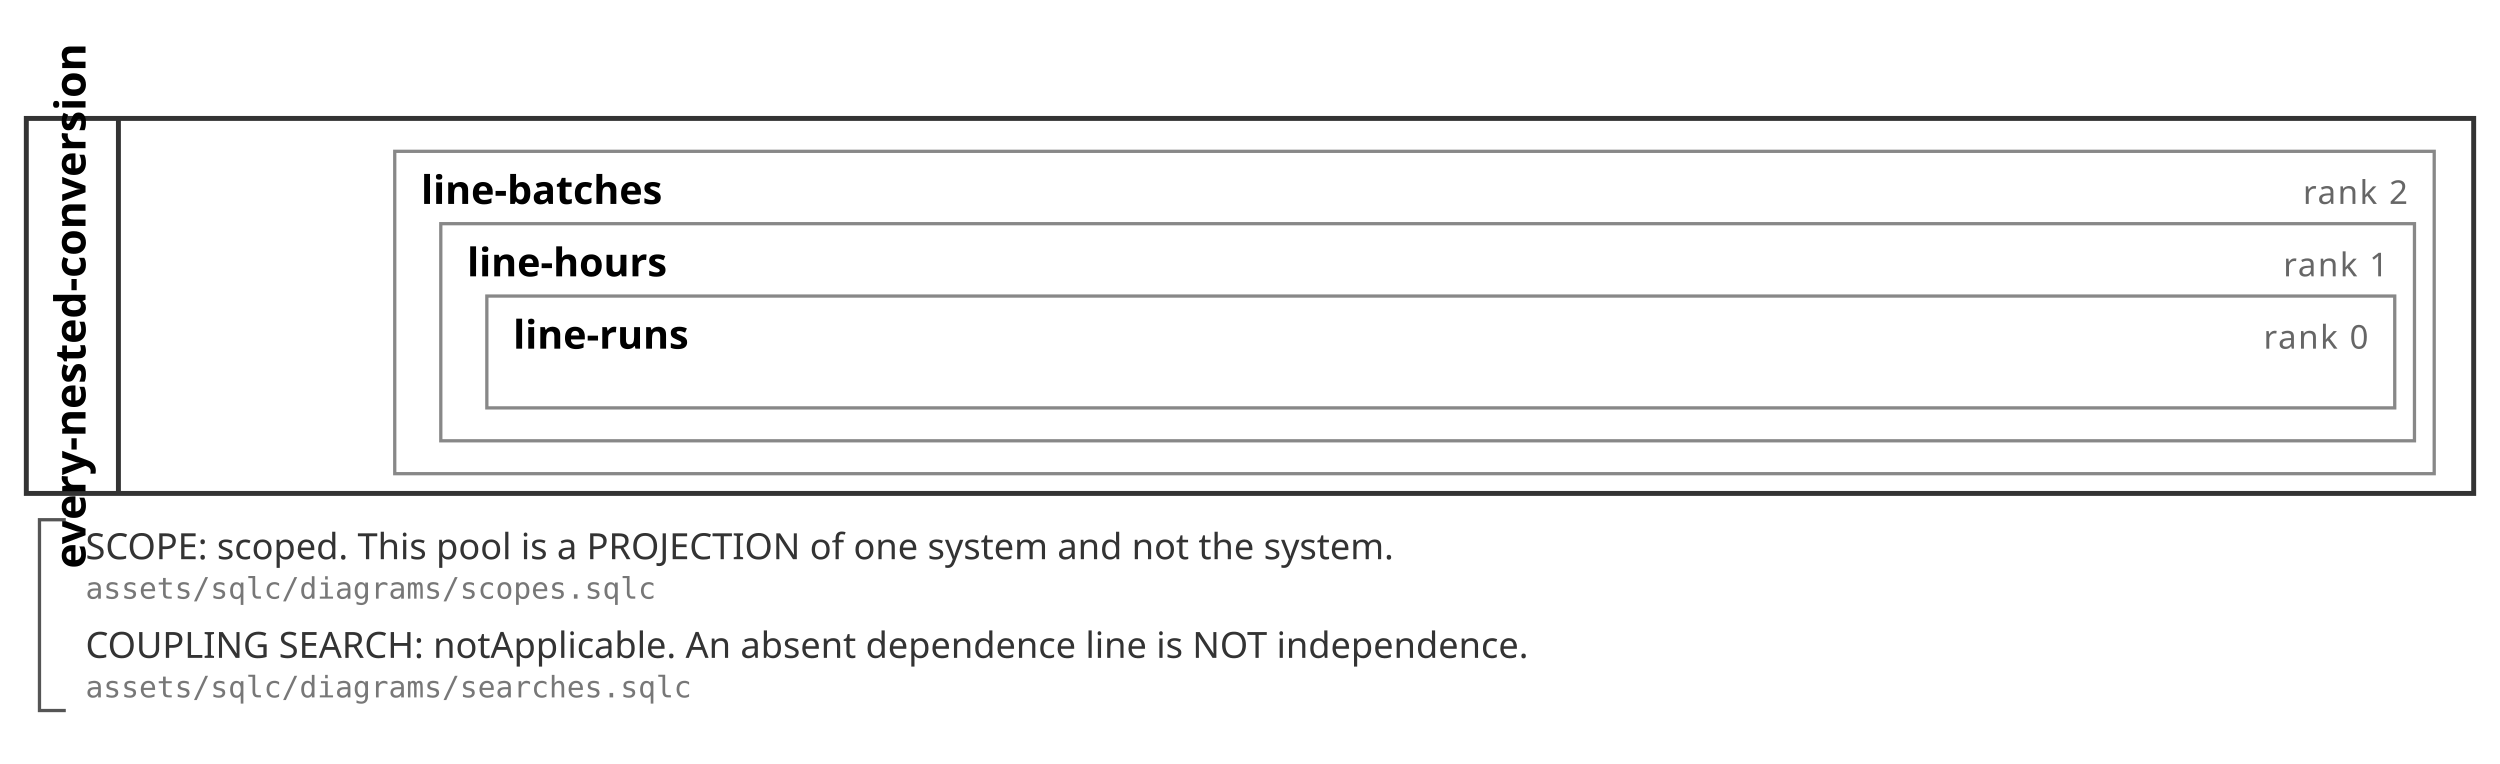
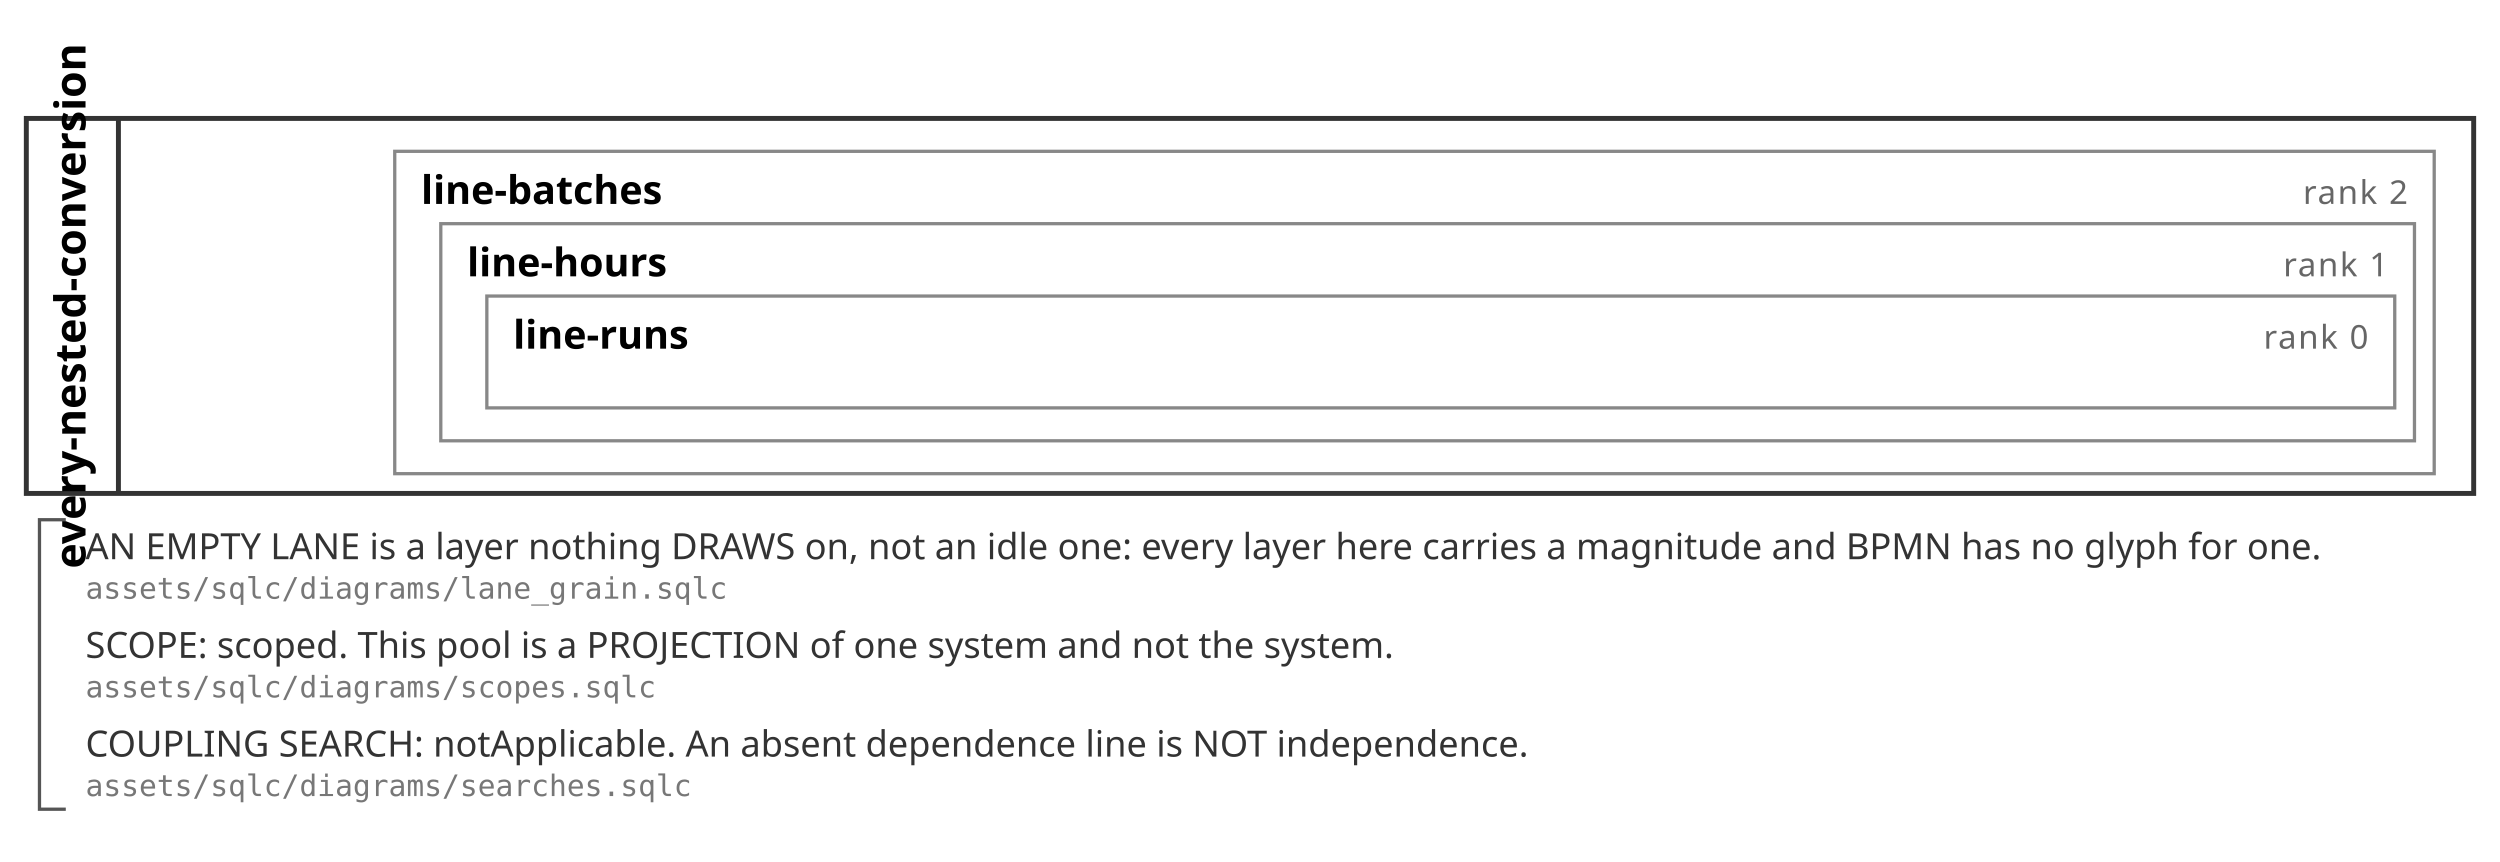
- <svg xmlns="http://www.w3.org/2000/svg" viewBox="0 0 760 232" width="760">
+ <svg xmlns="http://www.w3.org/2000/svg" viewBox="0 0 760 262" width="760">
  <style>.poolBox{fill:none;stroke:#333;stroke-width:1.5} .laneBox{fill:none;stroke:#888} .activity{fill:#f4f4f4;stroke:#555} .task{stroke-width:1} .callActivity{stroke-width:3.5} .subProcess{stroke-width:1} .marker{fill:none;stroke:#555;stroke-width:1} .laneName{font:12px sans-serif;font-weight:600} .nodeName{font:11px sans-serif} .poolName{font:13px sans-serif;font-weight:700} .rankName{font:10px sans-serif;fill:#666;letter-spacing:.5px} .refuted{stroke:#b00;stroke-width:2.5} .coverName{font:10px sans-serif;fill:#888} .groupBox{fill:none;stroke:#555;stroke-width:1.5;stroke-dasharray:6 4} .groupName{font:10px sans-serif;fill:#555;font-style:italic} .depLine{fill:none;stroke:#555;stroke-width:1.2;stroke-dasharray:3 3} .noteBox{fill:none;stroke:#555;stroke-width:1} .noteText{font:11px sans-serif;fill:#333} .noteCite{font:9px monospace;fill:#777}</style>
  <defs>
    <marker id="depArrow" viewBox="0 0 8 8" refX="7" refY="4" markerWidth="7" markerHeight="7" orient="auto">
      <path d="M0 0 L8 4 L0 8" fill="none" stroke="#555" />
    </marker>
  </defs>
  <g class="pool" data-filing="every-nested-conversion" id="pool-every-nested-conversion">
    <rect id="pool-every-nested-conversion-box" x="8" y="36" width="744" height="114" class="poolBox" />
    <path id="pool-every-nested-conversion-band" d="M36 36 v114" class="poolBox" />
    <text id="pool-every-nested-conversion-name" transform="translate(26,93) rotate(-90)" text-anchor="middle" class="poolName">every-nested-conversion</text>
  </g>
  <g class="lane" data-layer="line-batches" data-rank="2" id="lane_every-nested-conversion_line-batches">
    <rect id="lane_every-nested-conversion_line-batches-box" x="120" y="46" width="620" height="98" class="laneBox" />
    <a href="../graphs/model-layers.svg#lane_every-nested-conversion_line-batches">
      <text id="lane_every-nested-conversion_line-batches-name" x="128" y="62" class="laneName">line-batches</text>
    </a>
    <text id="lane_every-nested-conversion_line-batches-rank" x="732" y="62" class="rankName" text-anchor="end">rank 2</text>
    <g class="lane" data-layer="line-hours" data-rank="1" id="lane_every-nested-conversion_line-hours">
      <rect id="lane_every-nested-conversion_line-hours-box" x="134" y="68" width="600" height="66" class="laneBox" />
      <a href="../graphs/model-layers.svg#lane_every-nested-conversion_line-hours">
        <text id="lane_every-nested-conversion_line-hours-name" x="142" y="84" class="laneName">line-hours</text>
      </a>
      <text id="lane_every-nested-conversion_line-hours-rank" x="726" y="84" class="rankName" text-anchor="end">rank 1</text>
      <g class="lane" data-layer="line-runs" data-rank="0" id="lane_every-nested-conversion_line-runs">
        <rect id="lane_every-nested-conversion_line-runs-box" x="148" y="90" width="580" height="34" class="laneBox" />
        <a href="../graphs/model-layers.svg#lane_every-nested-conversion_line-runs">
          <text id="lane_every-nested-conversion_line-runs-name" x="156" y="106" class="laneName">line-runs</text>
        </a>
        <text id="lane_every-nested-conversion_line-runs-rank" x="720" y="106" class="rankName" text-anchor="end">rank 0</text>
      </g>
    </g>
  </g>
  <g class="note" id="legend">
-     <path id="legend-bracket" d="M20 158 h-8 v58 h8" class="noteBox" />
-     <text id="legend-0-says" x="26" y="170" class="noteText">SCOPE: scoped. This pool is a PROJECTION of one system and not the system.</text>
-     <text id="legend-0-source" x="26" y="182" class="noteCite">assets/sqlc/diagrams/scopes.sqlc</text>
-     <text id="legend-1-says" x="26" y="200" class="noteText">COUPLING SEARCH: notApplicable. An absent dependence line is NOT independence.</text>
-     <text id="legend-1-source" x="26" y="212" class="noteCite">assets/sqlc/diagrams/searches.sqlc</text>
+     <path id="legend-bracket" d="M20 158 h-8 v88 h8" class="noteBox" />
+     <text id="legend-0-says" x="26" y="170" class="noteText">AN EMPTY LANE is a layer nothing DRAWS on, not an idle one: every layer here carries a magnitude and BPMN has no glyph for one.</text>
+     <text id="legend-0-source" x="26" y="182" class="noteCite">assets/sqlc/diagrams/lane_grain.sqlc</text>
+     <text id="legend-1-says" x="26" y="200" class="noteText">SCOPE: scoped. This pool is a PROJECTION of one system and not the system.</text>
+     <text id="legend-1-source" x="26" y="212" class="noteCite">assets/sqlc/diagrams/scopes.sqlc</text>
+     <text id="legend-2-says" x="26" y="230" class="noteText">COUPLING SEARCH: notApplicable. An absent dependence line is NOT independence.</text>
+     <text id="legend-2-source" x="26" y="242" class="noteCite">assets/sqlc/diagrams/searches.sqlc</text>
  </g>
</svg>
